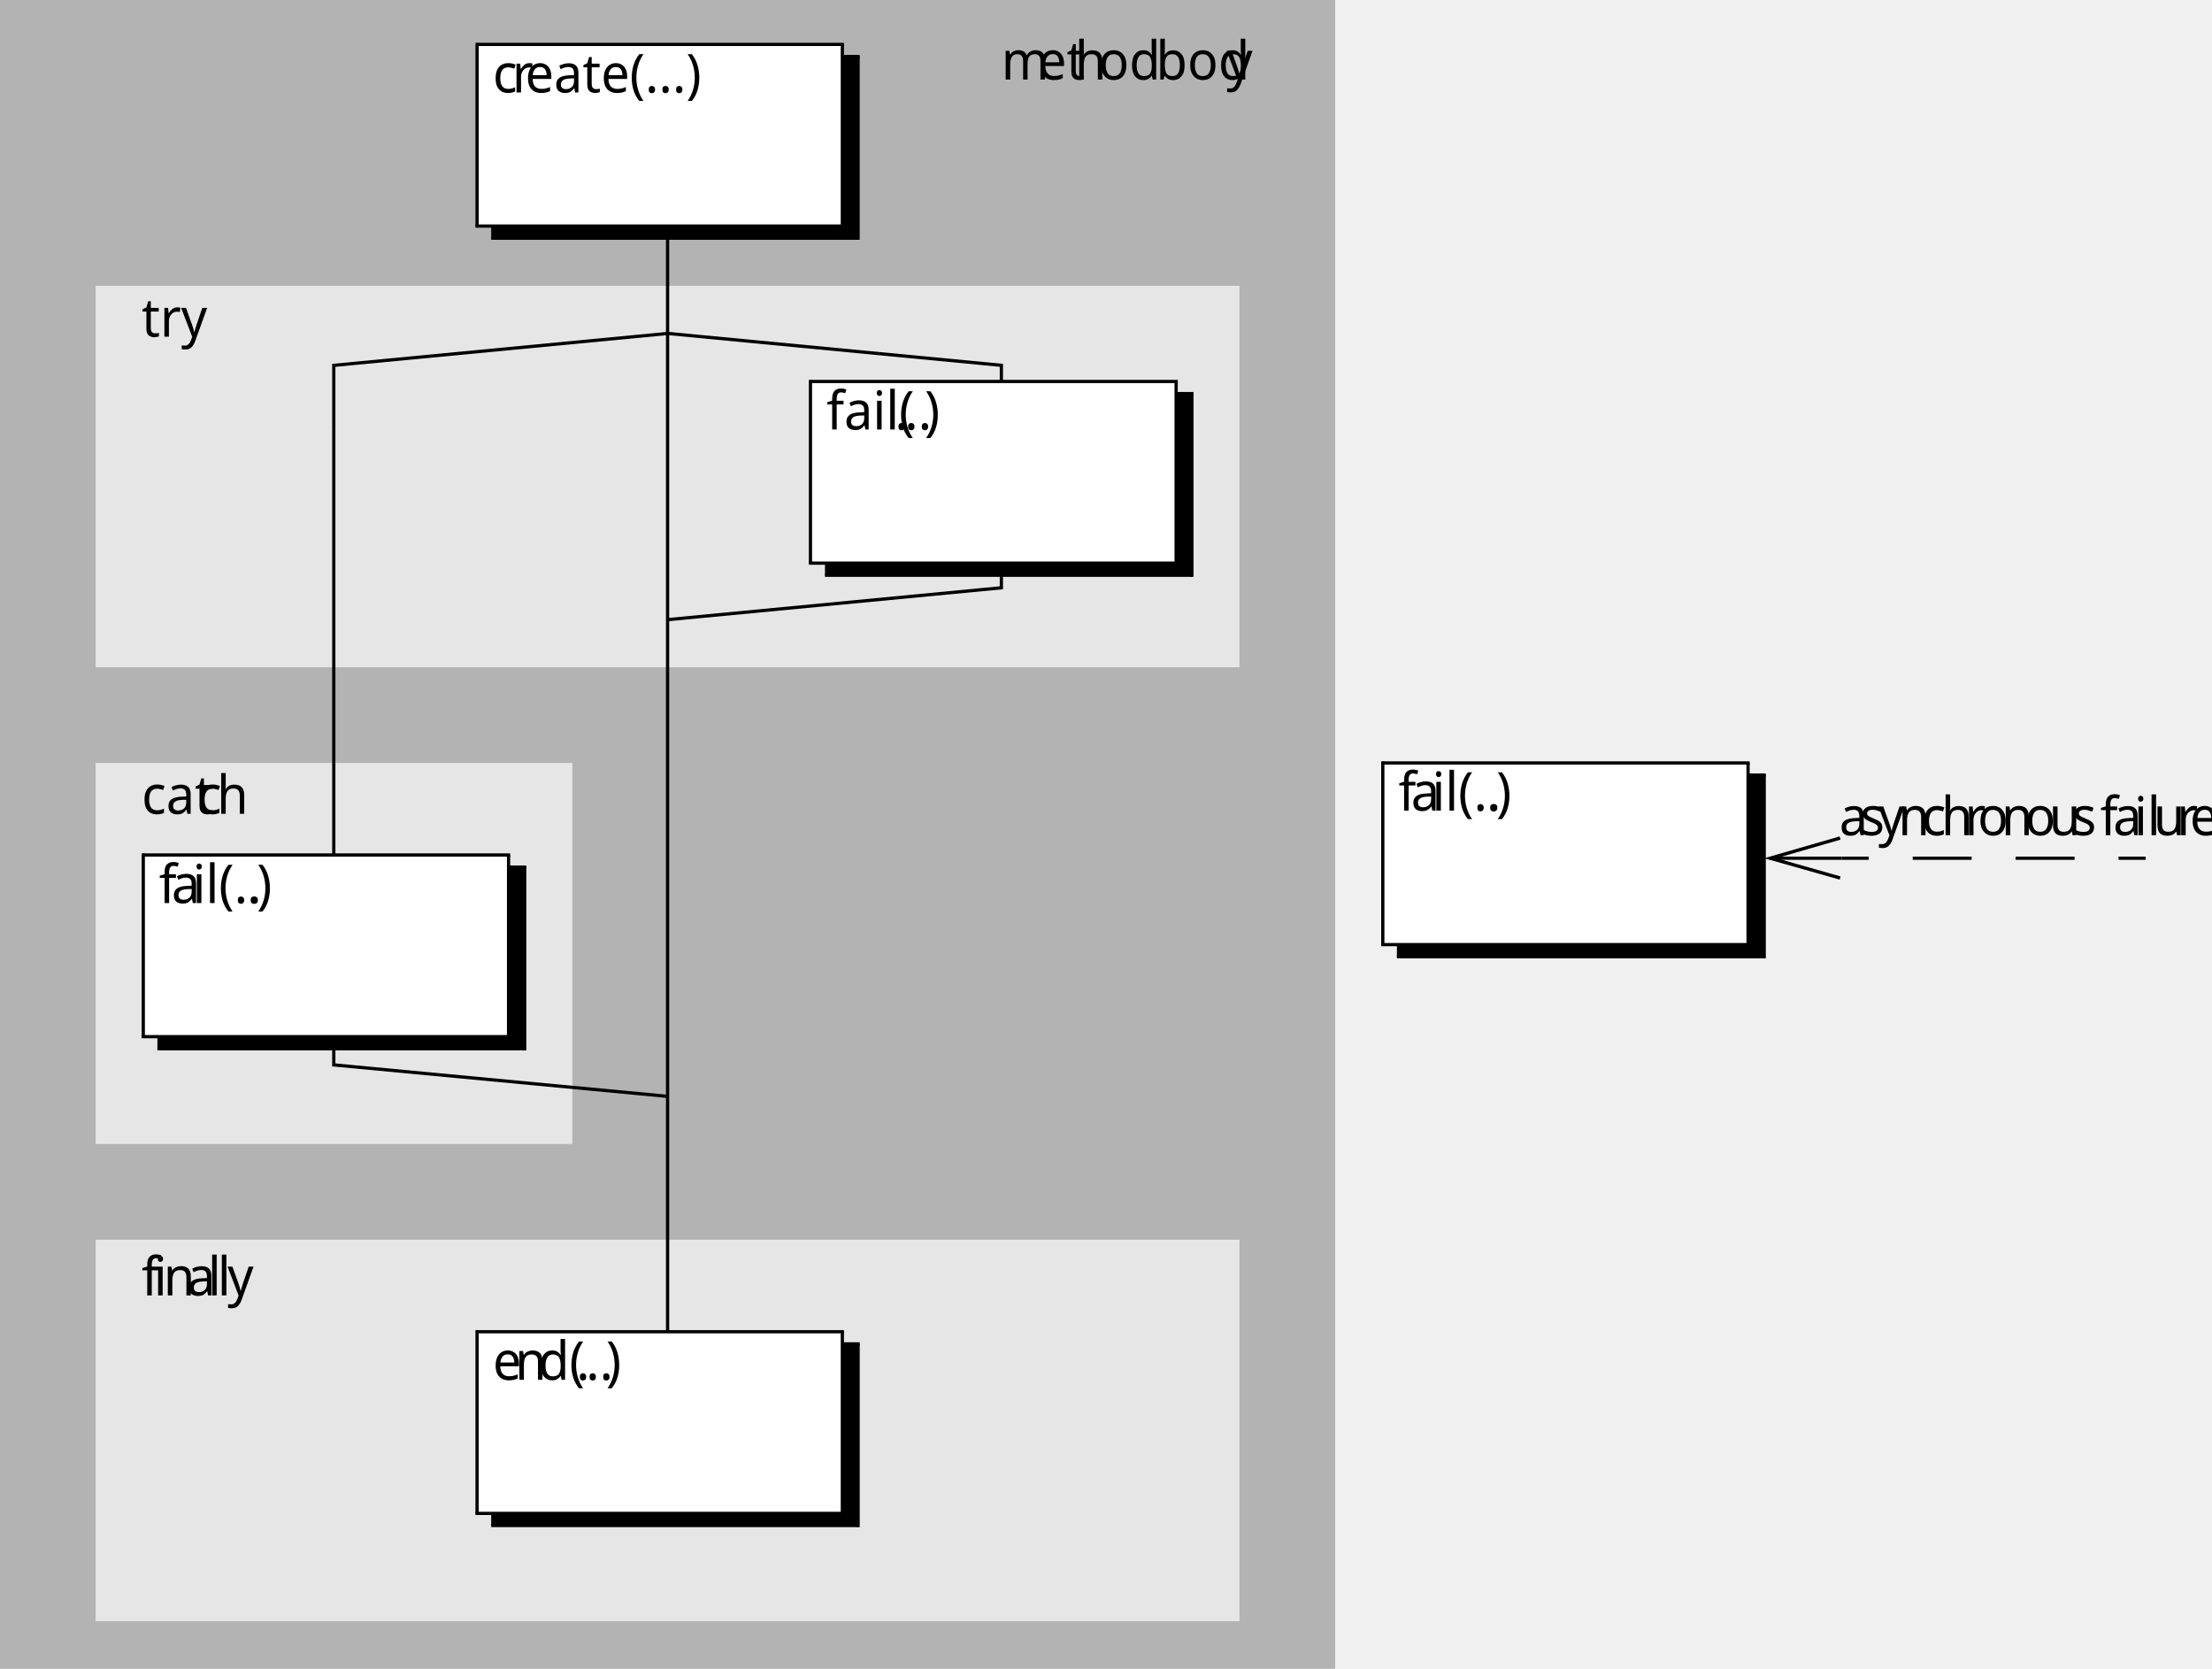
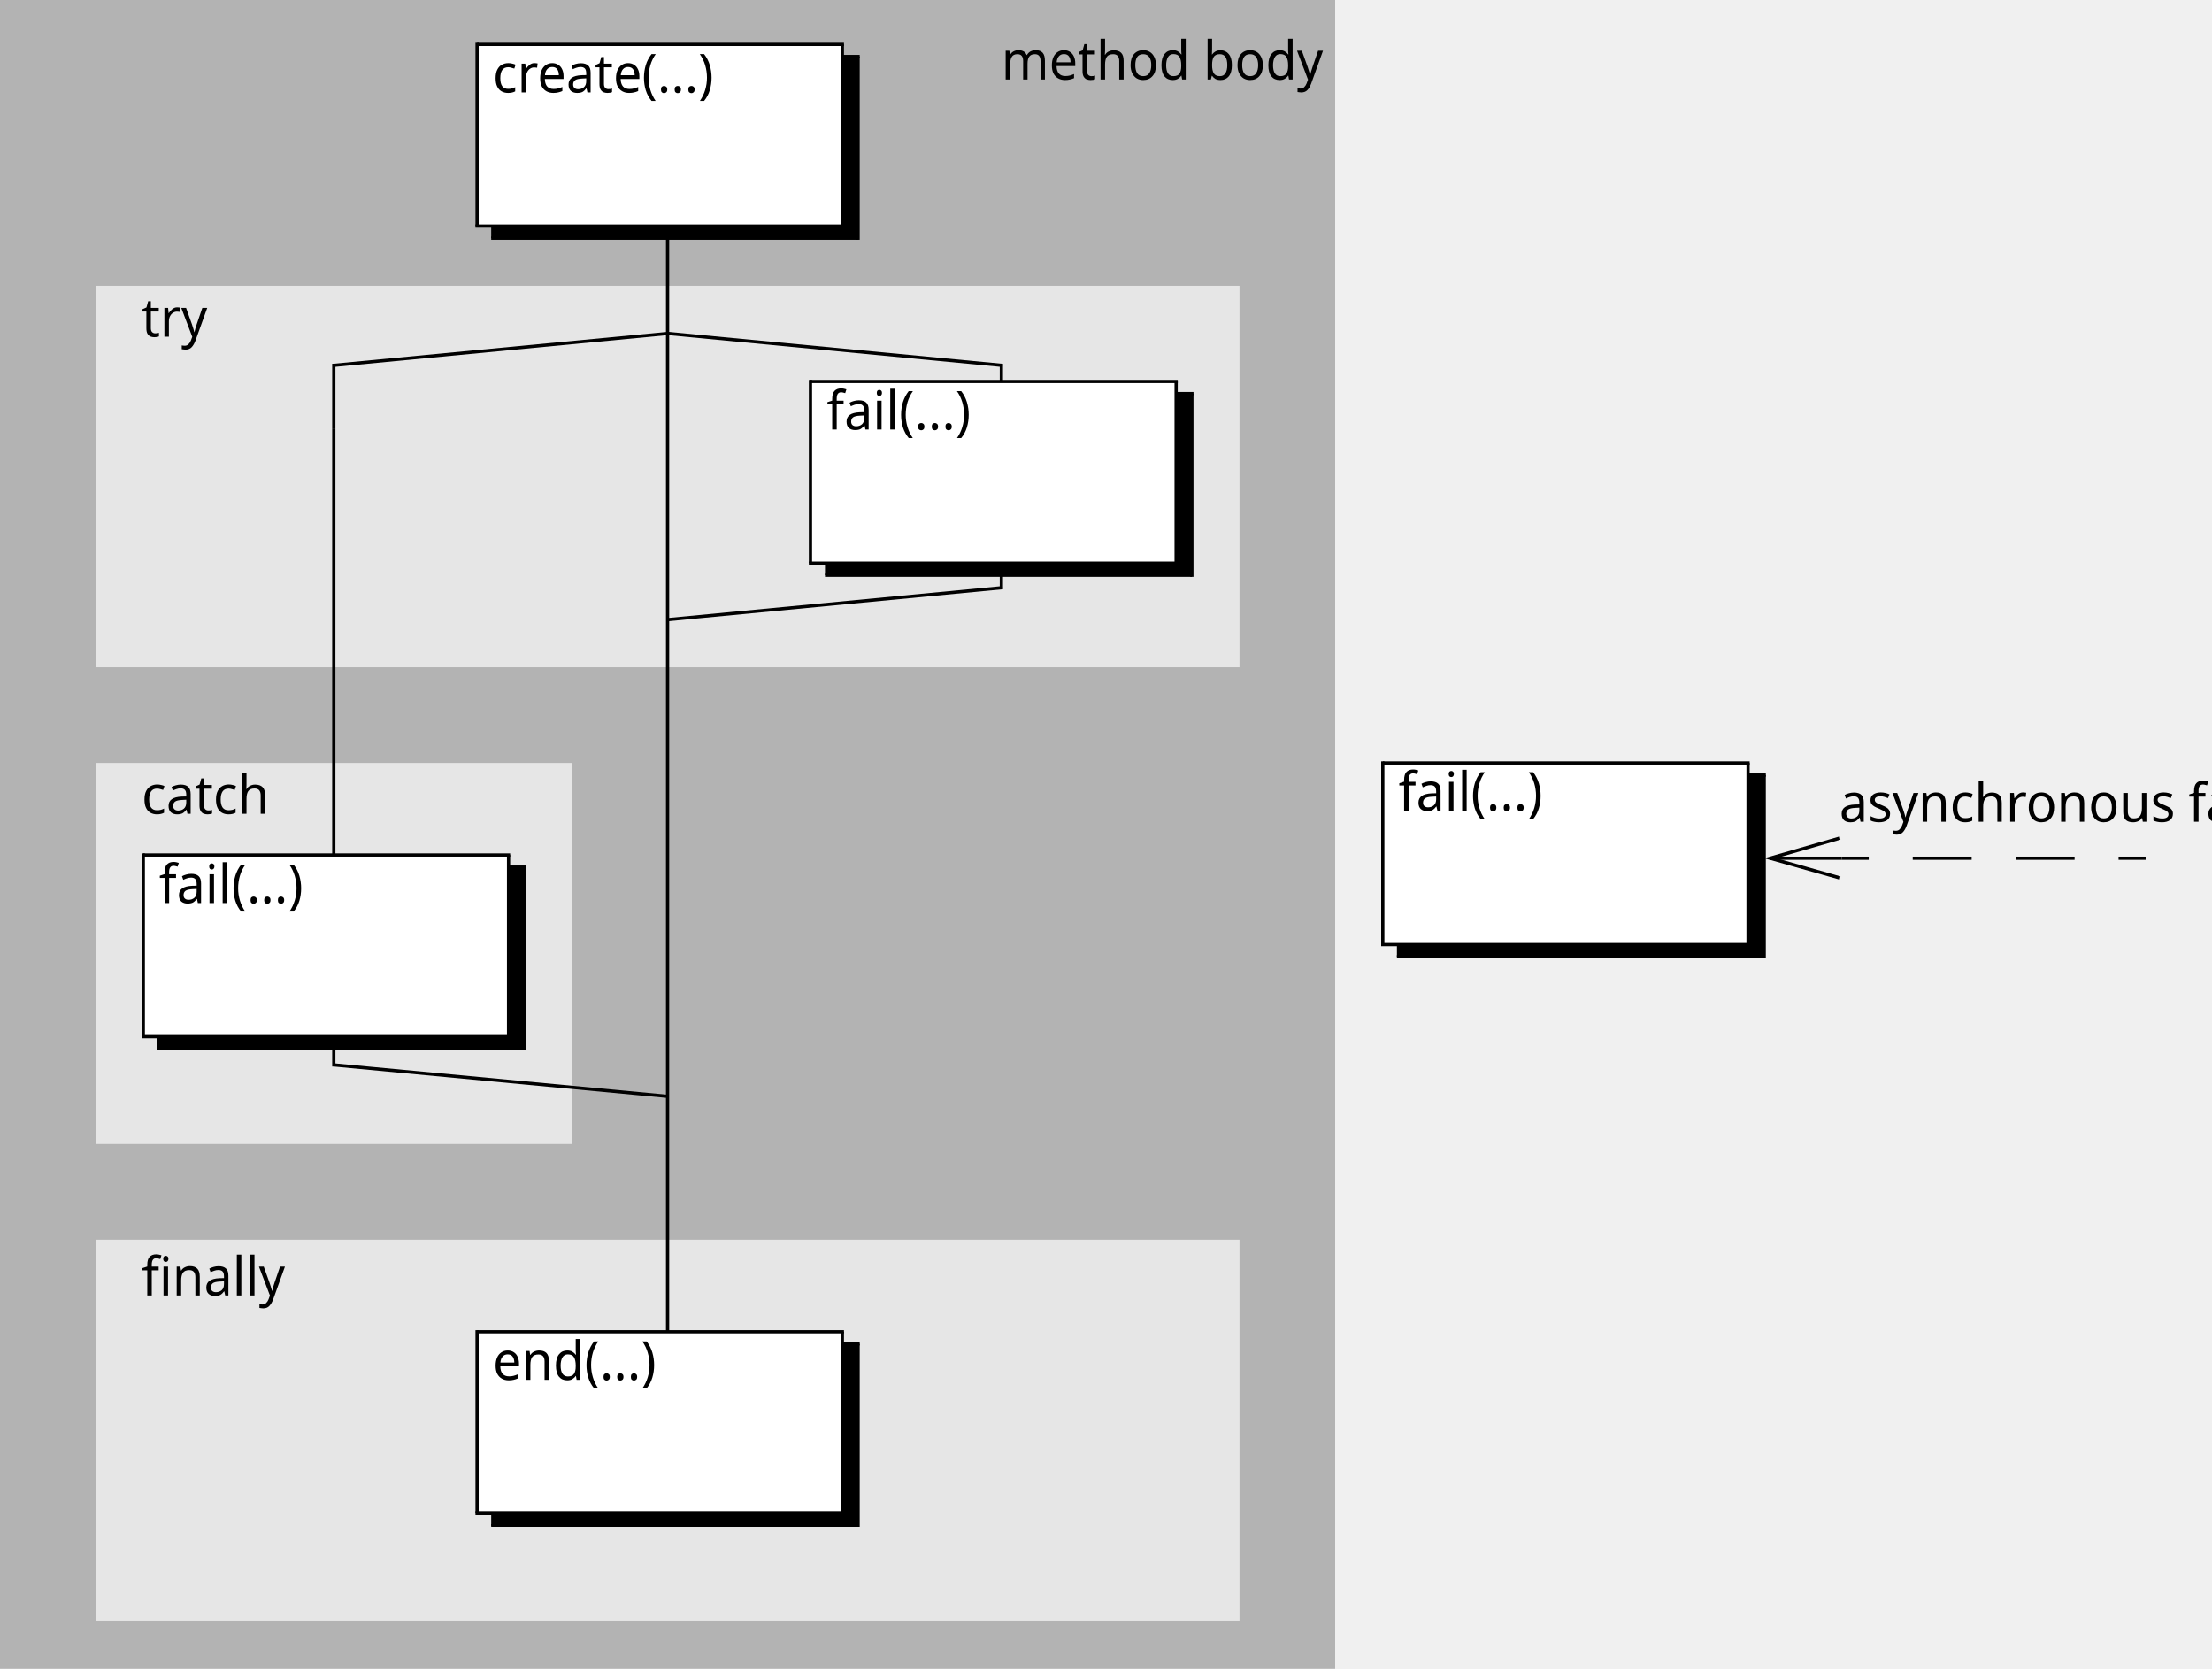
- <svg xmlns="http://www.w3.org/2000/svg" version="1.1" id="Layer_1" x="0px" y="0px" width="328.828px" height="248.04px" viewBox="0 0 328.828 248.04" style="enable-background:new 0 0 328.828 248.04;" xml:space="preserve">
-   <rect style="fill:#B3B3B3;" width="198.48" height="248.04" />
-   <rect x="14.22" y="42.48" style="fill:#E6E6E6;" width="170.04" height="56.7" />
-   <rect x="14.22" y="184.26" style="fill:#E6E6E6;" width="170.04" height="56.7" />
+ <svg xmlns="http://www.w3.org/2000/svg" version="1.1" id="Layer_1" x="0px" y="0px" width="328.828px" height="248.04px" viewBox="0 0 328.828 248.04" enable-background="new 0 0 328.828 248.04" xml:space="preserve">
+   <rect fill="#B3B3B3" width="198.48" height="248.04" />
+   <rect x="14.22" y="42.48" fill="#E6E6E6" width="170.04" height="56.7" />
+   <rect x="14.22" y="184.26" fill="#E6E6E6" width="170.04" height="56.699" />
  <rect x="73.26" y="8.4" width="54.3" height="27" />
  <rect x="73.26" y="8.16" width="54.54" height="0.48" />
  <rect x="127.32" y="8.4" width="0.48" height="27.24" />
  <rect x="73.02" y="35.16" width="54.54" height="0.48" />
  <rect x="73.02" y="8.16" width="0.48" height="27.24" />
-   <rect x="70.92" y="6.6" style="fill:#FFFFFF;" width="54.3" height="27" />
+   <rect x="70.92" y="6.6" fill="#FFFFFF" width="54.3" height="27" />
  <rect x="70.92" y="6.36" width="54.54" height="0.48" />
  <rect x="124.98" y="6.6" width="0.48" height="27.24" />
  <rect x="70.68" y="33.36" width="54.54" height="0.48" />
  <rect x="70.68" y="6.36" width="0.48" height="27.24" />
-   <text transform="matrix(1 0 0 1.0522 73.2603 13.7402)">
-     <tspan x="0" y="0" style="font-family:'ProductusOSGiBookc'; font-size:7.584;">c</tspan>
-     <tspan x="2.882" y="0" style="font-family:'ProductusOSGiBookc'; font-size:7.584;">r</tspan>
-     <tspan x="4.808" y="0" style="font-family:'ProductusOSGiBookc'; font-size:7.584;">eate(...)</tspan>
-   </text>
-   <rect x="99" y="35.4" width="0.48" height="163.02" />
-   <rect x="73.26" y="199.74" width="54.3" height="27" />
-   <rect x="73.26" y="199.5" width="54.54" height="0.48" />
-   <rect x="127.32" y="199.74" width="0.48" height="27.24" />
-   <rect x="73.02" y="226.5" width="54.54" height="0.48" />
+   <text transform="matrix(0.9504 0 0 1 73.2603 13.7407)" font-family="'ProductusOSGiBookc'" font-size="7.98">create(...)</text>
+   <rect x="99" y="35.4" width="0.48" height="163.021" />
+   <rect x="73.26" y="199.741" width="54.3" height="27" />
+   <rect x="73.26" y="199.5" width="54.54" height="0.479" />
+   <rect x="127.32" y="199.741" width="0.48" height="27.239" />
+   <rect x="73.02" y="226.5" width="54.54" height="0.479" />
  <rect x="73.02" y="199.5" width="0.48" height="27.24" />
-   <rect x="70.92" y="197.94" style="fill:#FFFFFF;" width="54.3" height="27" />
+   <rect x="70.92" y="197.94" fill="#FFFFFF" width="54.3" height="27" />
  <rect x="70.92" y="197.7" width="54.54" height="0.48" />
  <rect x="124.98" y="197.94" width="0.48" height="27.24" />
  <rect x="70.68" y="224.7" width="54.54" height="0.48" />
  <rect x="70.68" y="197.7" width="0.48" height="27.24" />
-   <text transform="matrix(1 0 0 1.0522 73.2603 205.0801)">
-     <tspan x="0" y="0" style="font-family:'ProductusOSGiBookc'; font-size:7.584;">e</tspan>
-     <tspan x="3.307" y="0" style="font-family:'ProductusOSGiBookc'; font-size:7.584;">n</tspan>
-     <tspan x="6.727" y="0" style="font-family:'ProductusOSGiBookc'; font-size:7.584;">d(</tspan>
-     <tspan x="12.392" y="0" style="font-family:'ProductusOSGiBookc'; font-size:7.584;">.</tspan>
-     <tspan x="13.833" y="0" style="font-family:'ProductusOSGiBookc'; font-size:7.584;">..</tspan>
-     <tspan x="16.821" y="0" style="font-family:'ProductusOSGiBookc'; font-size:7.584;">)</tspan>
-   </text>
+   <text transform="matrix(0.9504 0 0 1 73.2603 205.0806)" font-family="'ProductusOSGiBookc'" font-size="7.98">end(...)</text>
  <polyline points="99.3,49.32 99.24,49.8 148.86,54.54 149.1,54.3 149.1,54.061 148.92,54.061 " />
  <rect x="148.62" y="54.3" width="0.48" height="9.48" />
-   <rect x="263.16" y="127.32" width="10.62" height="0.48" />
-   <polyline points="273.48,130.74 273.6,130.26 263.22,127.32 263.1,127.32 262.26,127.561 263.1,127.8 " />
-   <polyline points="263.1,127.32 263.22,127.8 273.6,124.8 273.48,124.32 " />
-   <rect x="273.78" y="127.32" width="4.021" height="0.48" />
-   <rect x="284.34" y="127.32" width="8.76" height="0.48" />
-   <rect x="299.64" y="127.32" width="8.76" height="0.48" />
-   <rect x="314.94" y="127.32" width="4.021" height="0.48" />
-   <text transform="matrix(1 0 0 1.0522 148.8599 11.8203)">
-     <tspan x="0" y="0" style="font-family:'ProductusOSGiBookc'; font-size:7.584;">m</tspan>
-     <tspan x="5.423" y="0" style="font-family:'ProductusOSGiBookc'; font-size:7.584;">et</tspan>
-     <tspan x="10.937" y="0" style="font-family:'ProductusOSGiBookc'; font-size:7.584;">h</tspan>
-     <tspan x="14.409" y="0" style="font-family:'ProductusOSGiBookc'; font-size:7.584;">od</tspan>
-     <tspan x="21.433" y="0" style="font-family:'ProductusOSGiBookc'; font-size:7.584;"> </tspan>
-     <tspan x="22.987" y="0" style="font-family:'ProductusOSGiBookc'; font-size:7.584;">bod</tspan>
-     <tspan x="33.483" y="0" style="font-family:'ProductusOSGiBookc'; font-size:7.584;">y</tspan>
-   </text>
-   <text transform="matrix(1 0 0 1.0522 21.0605 50.0405)" style="font-family:'ProductusOSGiBookc'; font-size:7.584;">try</text>
-   <text transform="matrix(1 0 0 1.0522 14.2202 168.001)">
-     <tspan x="0" y="0" style="font-family:'ProductusOSGiBookc'; font-size:7.584;">finall</tspan>
-     <tspan x="12.801" y="0" style="font-family:'ProductusOSGiBookc'; font-size:7.584;">y</tspan>
-   </text>
-   <text transform="matrix(1 0 0 1.0522 273.4194 124.1411)">
-     <tspan x="0" y="0" style="font-family:'ProductusOSGiBookc'; font-size:7.584;">a</tspan>
-     <tspan x="3.117" y="0" style="font-family:'ProductusOSGiBookc'; font-size:7.584;">s</tspan>
-     <tspan x="5.817" y="0" style="font-family:'ProductusOSGiBookc'; font-size:7.584;">y</tspan>
-     <tspan x="8.76" y="0" style="font-family:'ProductusOSGiBookc'; font-size:7.584;">n</tspan>
-     <tspan x="12.232" y="0" style="font-family:'ProductusOSGiBookc'; font-size:7.584;">c</tspan>
-     <tspan x="15.168" y="0" style="font-family:'ProductusOSGiBookc'; font-size:7.584;">h</tspan>
-     <tspan x="18.642" y="0" style="font-family:'ProductusOSGiBookc'; font-size:7.584;">r</tspan>
-     <tspan x="20.567" y="0" style="font-family:'ProductusOSGiBookc'; font-size:7.584;">o</tspan>
-     <tspan x="24.109" y="0" style="font-family:'ProductusOSGiBookc'; font-size:7.584;">n</tspan>
-     <tspan x="27.583" y="0" style="font-family:'ProductusOSGiBookc'; font-size:7.584;">o</tspan>
-     <tspan x="31.178" y="0" style="font-family:'ProductusOSGiBookc'; font-size:7.584;">u</tspan>
-     <tspan x="34.598" y="0" style="font-family:'ProductusOSGiBookc'; font-size:7.584;">s</tspan>
-     <tspan x="37.29" y="0" style="font-family:'ProductusOSGiBookc'; font-size:7.584;"> </tspan>
-     <tspan x="38.792" y="0" style="font-family:'ProductusOSGiBookc'; font-size:7.584;">f</tspan>
-     <tspan x="40.711" y="0" style="font-family:'ProductusOSGiBookc'; font-size:7.584;">a</tspan>
-     <tspan x="43.827" y="0" style="font-family:'ProductusOSGiBookc'; font-size:7.584;">il</tspan>
-     <tspan x="46.709" y="0" style="font-family:'ProductusOSGiBookc'; font-size:7.584;">u</tspan>
-     <tspan x="50.183" y="0" style="font-family:'ProductusOSGiBookc'; font-size:7.584;">r</tspan>
-     <tspan x="52.109" y="0" style="font-family:'ProductusOSGiBookc'; font-size:7.584;">e</tspan>
-   </text>
-   <rect x="14.22" y="113.4" style="fill:#E6E6E6;" width="70.86" height="56.64" />
+   <rect x="263.16" y="127.32" width="10.619" height="0.479" />
+   <polyline points="273.48,130.741 273.6,130.26 263.221,127.32 263.1,127.32 262.26,127.561 263.1,127.799 " />
+   <polyline points="263.1,127.32 263.221,127.799 273.6,124.799 273.48,124.32 " />
+   <rect x="273.779" y="127.32" width="4.021" height="0.479" />
+   <rect x="284.34" y="127.32" width="8.76" height="0.479" />
+   <rect x="299.641" y="127.32" width="8.76" height="0.479" />
+   <rect x="314.94" y="127.32" width="4.021" height="0.479" />
+   <text transform="matrix(0.9504 0 0 1 148.8599 11.8208)" font-family="'ProductusOSGiBookc'" font-size="7.98">method body</text>
+   <text transform="matrix(0.9504 0 0 1 21.0605 50.0415)" font-family="'ProductusOSGiBookc'" font-size="7.98">try</text>
+   <text transform="matrix(0.9504 0 0 1 14.2202 168.0015)" font-family="'ProductusOSGiBookc'" font-size="7.98">finall</text>
+   <text transform="matrix(0.9504 0 0 1 27.021 168.0015)" font-family="'ProductusOSGiBookc'" font-size="7.98">y</text>
+   <text transform="matrix(0.9504 0 0 1 273.4199 122.1411)" font-family="'ProductusOSGiBookc'" font-size="7.98">asynchronous failure</text>
+   <rect x="14.22" y="113.4" fill="#E6E6E6" width="70.86" height="56.64" />
  <polyline points="99.3,49.8 99.24,49.32 49.62,54.061 49.38,54.061 49.38,54.3 49.68,54.54 " />
  <rect x="49.38" y="54.3" width="0.48" height="9.48" />
-   <text transform="matrix(1 0 0 1.0522 21.0601 120.9604)">
-     <tspan x="0" y="0" style="font-family:'ProductusOSGiBookc'; font-size:7.584;">cat</tspan>
-     <tspan x="8.244" y="0" style="font-family:'ProductusOSGiBookc'; font-size:7.584;">c</tspan>
-     <tspan x="11.179" y="0" style="font-family:'ProductusOSGiBookc'; font-size:7.584;">h</tspan>
-   </text>
+   <text transform="matrix(0.9504 0 0 1 21.0601 120.9604)" font-family="'ProductusOSGiBookc'" font-size="7.98">catch</text>
  <rect x="49.38" y="63.78" width="0.48" height="63.78" />
-   <polyline points="99.24,163.2 99.3,162.72 49.68,158.04 49.38,158.28 49.38,158.521 49.62,158.521 " />
-   <rect x="49.38" y="148.8" width="0.48" height="9.48" />
-   <rect x="23.64" y="128.88" width="54.36" height="27" />
-   <rect x="23.64" y="128.64" width="54.6" height="0.48" />
-   <rect x="77.76" y="128.88" width="0.48" height="27.24" />
-   <rect x="23.4" y="155.64" width="54.6" height="0.48" />
-   <rect x="23.4" y="128.64" width="0.48" height="27.24" />
-   <rect x="21.3" y="127.08" style="fill:#FFFFFF;" width="54.3" height="27" />
-   <rect x="21.3" y="126.84" width="54.54" height="0.48" />
-   <rect x="75.36" y="127.08" width="0.48" height="27.24" />
-   <rect x="21.06" y="153.84" width="54.54" height="0.48" />
+   <polyline points="99.24,163.2 99.3,162.719 49.68,158.04 49.38,158.28 49.38,158.521 49.62,158.521 " />
+   <rect x="49.38" y="148.799" width="0.48" height="9.48" />
+   <rect x="23.64" y="128.879" width="54.36" height="27" />
+   <rect x="23.64" y="128.64" width="54.6" height="0.479" />
+   <rect x="77.76" y="128.879" width="0.48" height="27.24" />
+   <rect x="23.4" y="155.64" width="54.6" height="0.479" />
+   <rect x="23.4" y="128.64" width="0.48" height="27.239" />
+   <rect x="21.3" y="127.081" fill="#FFFFFF" width="54.3" height="27" />
+   <rect x="21.3" y="126.84" width="54.54" height="0.479" />
+   <rect x="75.36" y="127.081" width="0.48" height="27.239" />
+   <rect x="21.06" y="153.84" width="54.54" height="0.479" />
  <rect x="21.06" y="126.84" width="0.48" height="27.24" />
-   <text transform="matrix(1 0 0 1.0522 23.6401 134.2202)">
-     <tspan x="0" y="0" style="font-family:'ProductusOSGiBookc'; font-size:7.584;">f</tspan>
-     <tspan x="1.866" y="0" style="font-family:'ProductusOSGiBookc'; font-size:7.584;">a</tspan>
-     <tspan x="4.983" y="0" style="font-family:'ProductusOSGiBookc'; font-size:7.584;">il(..</tspan>
-     <tspan x="13.075" y="0" style="font-family:'ProductusOSGiBookc'; font-size:7.584;">.</tspan>
-     <tspan x="14.516" y="0" style="font-family:'ProductusOSGiBookc'; font-size:7.584;">)</tspan>
-   </text>
+   <text transform="matrix(0.9504 0 0 1 23.6401 134.2212)" font-family="'ProductusOSGiBookc'" font-size="7.98">fail(...)</text>
  <polyline points="99.24,91.86 99.3,92.34 148.92,87.6 149.1,87.6 149.1,87.36 148.86,87.12 " />
  <rect x="148.62" y="77.94" width="0.48" height="9.42" />
  <rect x="122.88" y="58.5" width="54.3" height="27" />
  <rect x="122.88" y="58.26" width="54.541" height="0.48" />
-   <rect x="176.94" y="58.5" width="0.48" height="27.24" />
+   <rect x="176.939" y="58.5" width="0.48" height="27.24" />
  <rect x="122.64" y="85.26" width="54.54" height="0.48" />
  <rect x="122.64" y="58.26" width="0.48" height="27.24" />
-   <rect x="120.48" y="56.7" style="fill:#FFFFFF;" width="54.36" height="27" />
+   <rect x="120.48" y="56.7" fill="#FFFFFF" width="54.36" height="27" />
  <rect x="120.48" y="56.46" width="54.6" height="0.48" />
  <rect x="174.6" y="56.7" width="0.479" height="27.24" />
  <rect x="120.24" y="83.46" width="54.6" height="0.48" />
  <rect x="120.24" y="56.46" width="0.48" height="27.24" />
-   <text transform="matrix(1 0 0 1.0522 122.8799 63.8403)">
-     <tspan x="0" y="0" style="font-family:'ProductusOSGiBookc'; font-size:7.584;">fail(</tspan>
-     <tspan x="10.132" y="0" style="font-family:'ProductusOSGiBookc'; font-size:7.584;">.</tspan>
-     <tspan x="11.573" y="0" style="font-family:'ProductusOSGiBookc'; font-size:7.584;">..</tspan>
-     <tspan x="14.561" y="0" style="font-family:'ProductusOSGiBookc'; font-size:7.584;">)</tspan>
-   </text>
-   <rect x="207.9" y="115.2" width="54.36" height="27" />
+   <text transform="matrix(0.9504 0 0 1 122.8799 63.8403)" font-family="'ProductusOSGiBookc'" font-size="7.98">fail(...)</text>
+   <rect x="207.9" y="115.2" width="54.359" height="27" />
  <rect x="207.9" y="114.96" width="54.601" height="0.48" />
  <rect x="262.02" y="115.2" width="0.48" height="27.24" />
-   <rect x="207.66" y="141.96" width="54.601" height="0.48" />
+   <rect x="207.66" y="141.959" width="54.602" height="0.48" />
  <rect x="207.66" y="114.96" width="0.48" height="27.24" />
-   <rect x="205.56" y="113.4" style="fill:#FFFFFF;" width="54.3" height="27" />
-   <rect x="205.56" y="113.16" width="54.54" height="0.48" />
-   <rect x="259.62" y="113.4" width="0.48" height="27.24" />
-   <rect x="205.32" y="140.16" width="54.54" height="0.48" />
-   <rect x="205.32" y="113.16" width="0.48" height="27.24" />
-   <text transform="matrix(1 0 0 1.0522 207.8999 120.4805)">
-     <tspan x="0" y="0" style="font-family:'ProductusOSGiBookc'; font-size:7.584;">f</tspan>
-     <tspan x="1.865" y="0" style="font-family:'ProductusOSGiBookc'; font-size:7.584;">a</tspan>
-     <tspan x="4.982" y="0" style="font-family:'ProductusOSGiBookc'; font-size:7.584;">il(..</tspan>
-     <tspan x="13.074" y="0" style="font-family:'ProductusOSGiBookc'; font-size:7.584;">.</tspan>
-     <tspan x="14.516" y="0" style="font-family:'ProductusOSGiBookc'; font-size:7.584;">)</tspan>
-   </text>
-   <text transform="matrix(1 0 0 1.0522 21.0605 192.5405)">
-     <tspan x="0" y="0" style="font-family:'ProductusOSGiBookc'; font-size:7.584;">f</tspan>
-     <tspan x="1.805" y="0" style="font-family:'ProductusOSGiBookc'; font-size:7.584;">i</tspan>
-     <tspan x="3.246" y="0" style="font-family:'ProductusOSGiBookc'; font-size:7.584;">n</tspan>
-     <tspan x="6.719" y="0" style="font-family:'ProductusOSGiBookc'; font-size:7.584;">a</tspan>
-     <tspan x="9.836" y="0" style="font-family:'ProductusOSGiBookc'; font-size:7.584;">l</tspan>
-     <tspan x="11.277" y="0" style="font-family:'ProductusOSGiBookc'; font-size:7.584;">l</tspan>
-     <tspan x="12.771" y="0" style="font-family:'ProductusOSGiBookc'; font-size:7.584;">y</tspan>
-   </text>
+   <rect x="205.561" y="113.4" fill="#FFFFFF" width="54.299" height="27" />
+   <rect x="205.561" y="113.16" width="54.539" height="0.48" />
+   <rect x="259.62" y="113.4" width="0.479" height="27.24" />
+   <rect x="205.32" y="140.161" width="54.539" height="0.479" />
+   <rect x="205.32" y="113.16" width="0.479" height="27.24" />
+   <text transform="matrix(0.9504 0 0 1 207.9004 120.481)" font-family="'ProductusOSGiBookc'" font-size="7.98">fail(...)</text>
+   <text transform="matrix(0.9504 0 0 1 21.0605 192.5415)" font-family="'ProductusOSGiBookc'" font-size="7.98">finally</text>
</svg>
